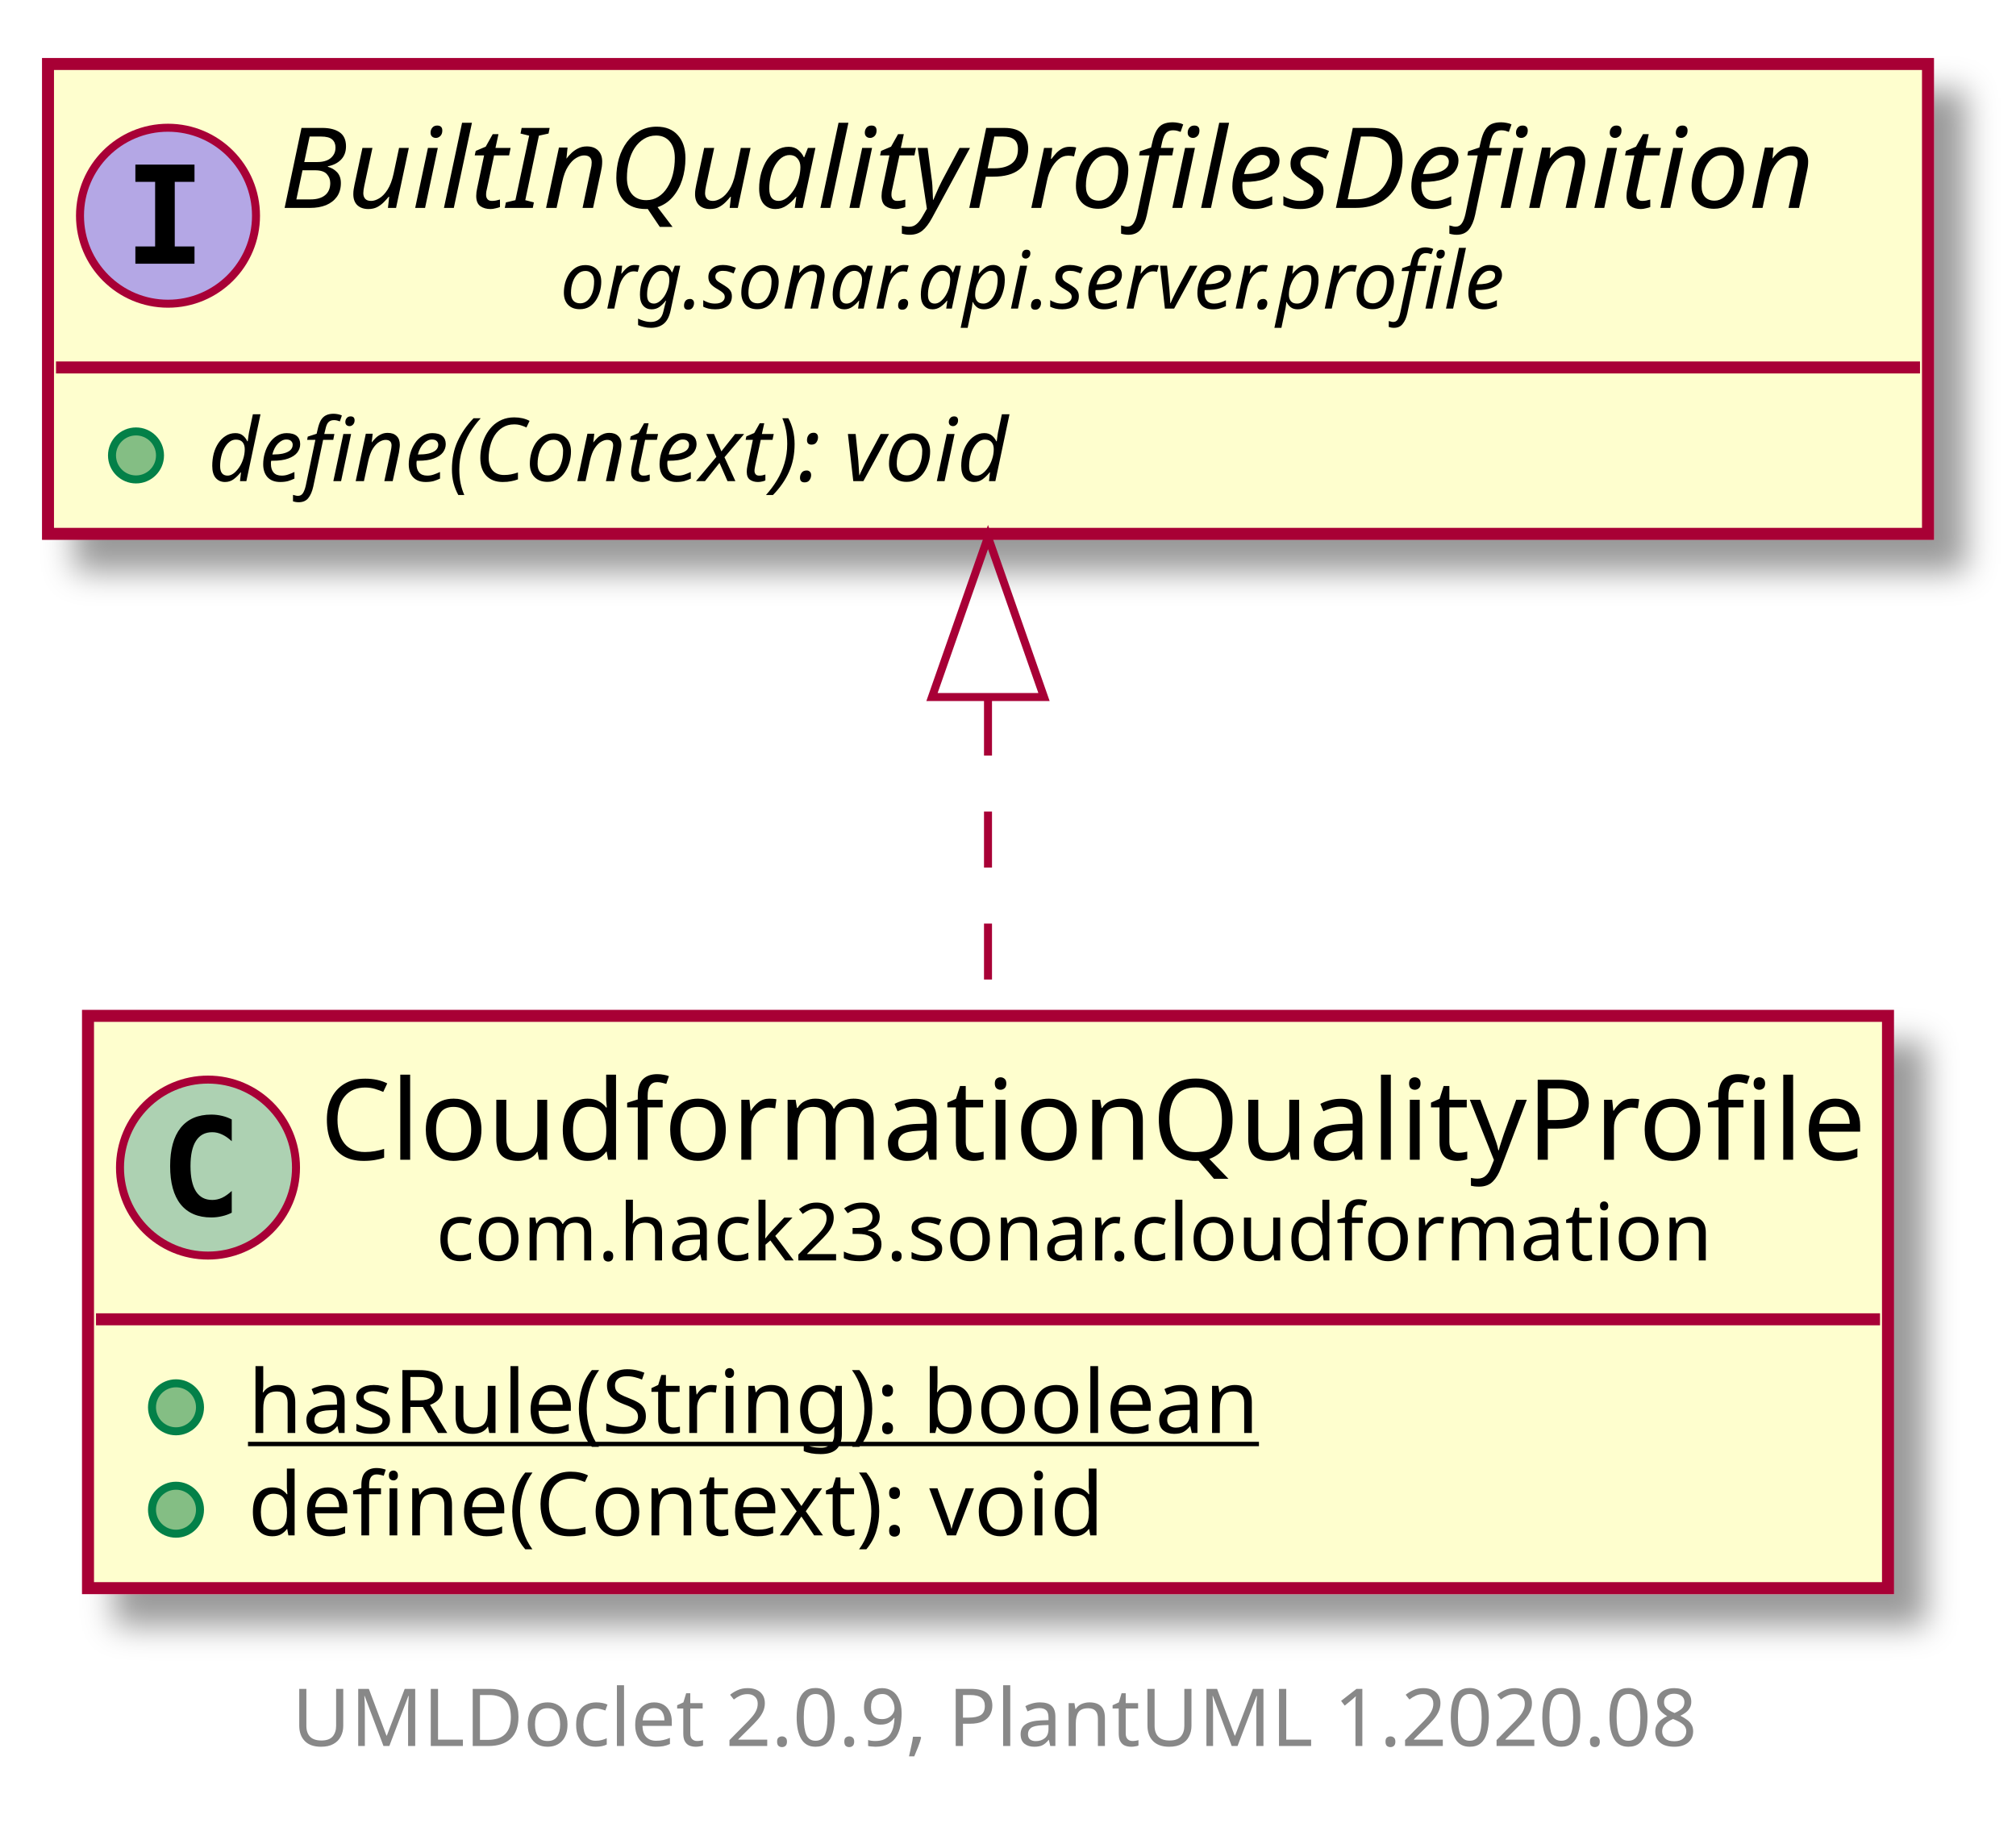
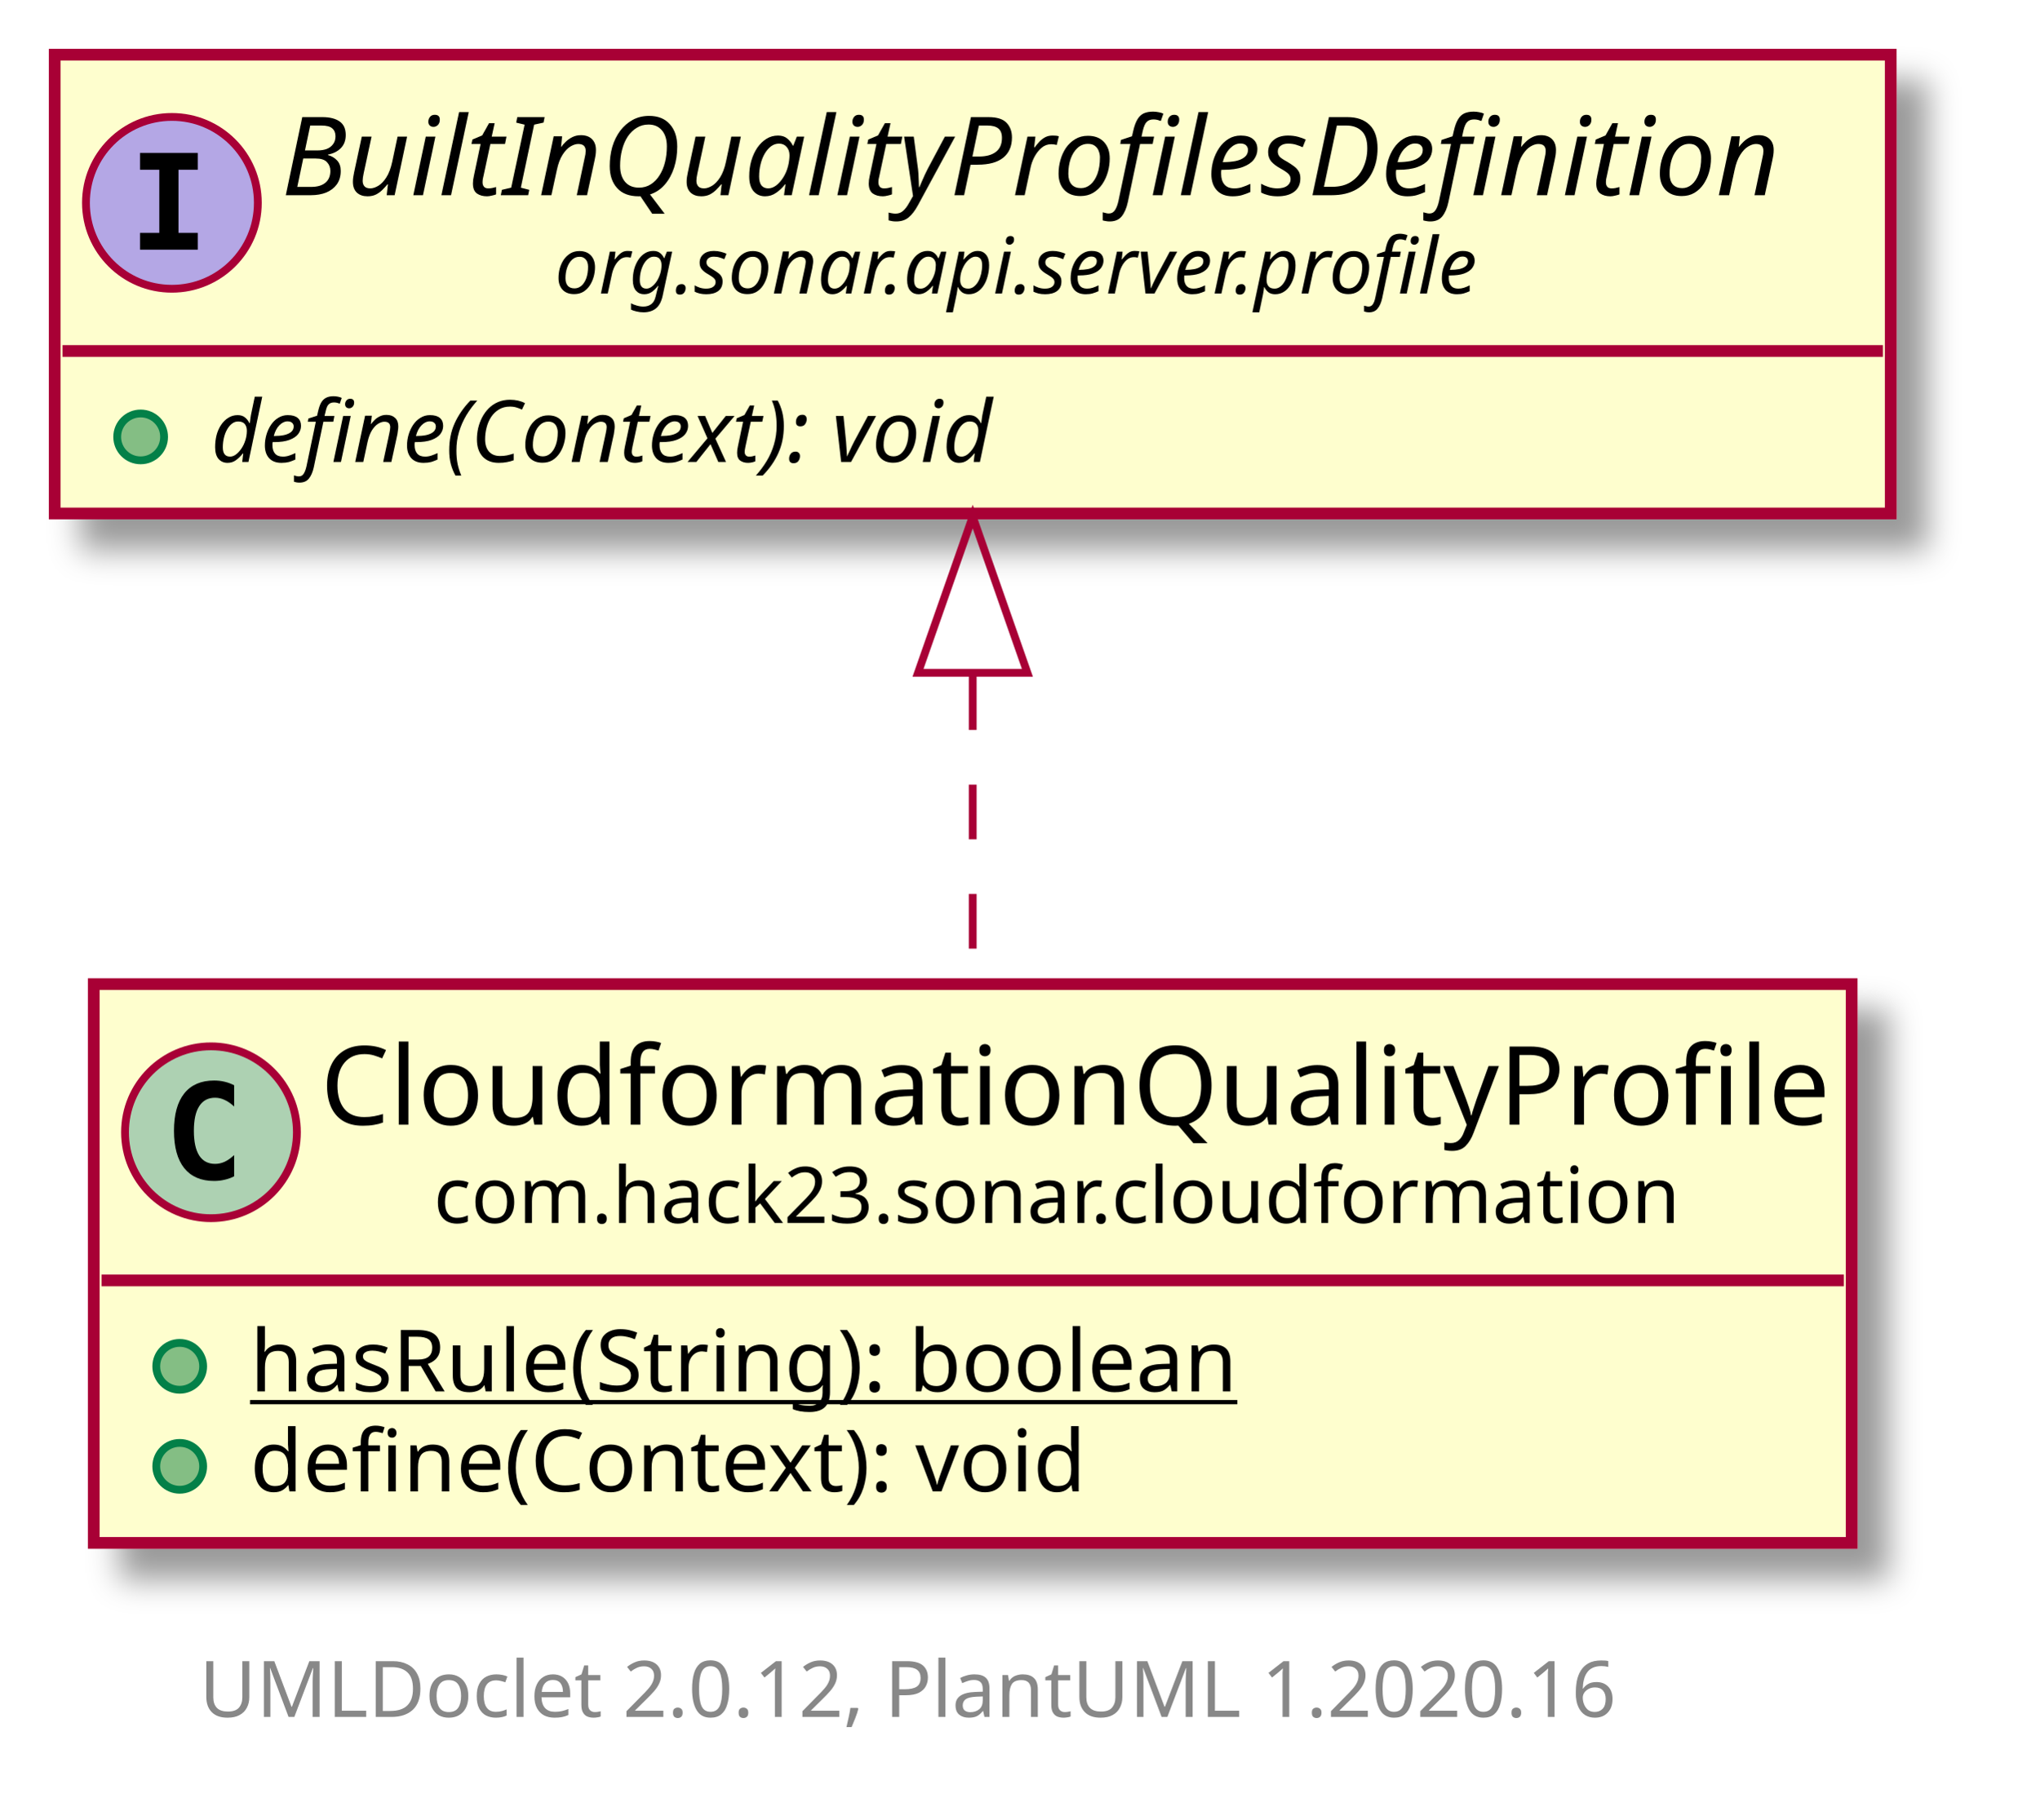
- <svg xmlns="http://www.w3.org/2000/svg" xmlns:xlink="http://www.w3.org/1999/xlink" contentScriptType="application/ecmascript" contentStyleType="text/css" height="231px" preserveAspectRatio="none" style="width:252px;height:231px;" version="1.1" viewBox="0 0 252 231" width="252px" zoomAndPan="magnify">
+ <svg xmlns="http://www.w3.org/2000/svg" xmlns:xlink="http://www.w3.org/1999/xlink" contentScriptType="application/ecmascript" contentStyleType="text/css" height="233px" preserveAspectRatio="none" style="width:261px;height:233px;" version="1.1" viewBox="0 0 261 233" width="261px" zoomAndPan="magnify">
  <defs>
-     <filter height="300%" id="f78xnlovem7ju" width="300%" x="-1" y="-1">
+     <filter height="300%" id="f1lkq259ok5zz3" width="300%" x="-1" y="-1">
      <feGaussianBlur result="blurOut" stdDeviation="2.0" />
      <feColorMatrix in="blurOut" result="blurOut2" type="matrix" values="0 0 0 0 0 0 0 0 0 0 0 0 0 0 0 0 0 0 .4 0" />
      <feOffset dx="4.0" dy="4.0" in="blurOut2" result="blurOut3" />
      <feBlend in="SourceGraphic" in2="blurOut3" mode="normal" />
    </filter>
  </defs>
  <g>
    <a href="CloudformationQualityProfile.html" target="_top" title="CloudformationQualityProfile.html" xlink:actuate="onRequest" xlink:href="CloudformationQualityProfile.html" xlink:show="new" xlink:title="CloudformationQualityProfile.html" xlink:type="simple">
-       <rect fill="#FEFECE" filter="url(#f78xnlovem7ju)" height="71.547" id="com.hack23.sonar.cloudformation.CloudformationQualityProfile" style="stroke: #A80036; stroke-width: 1.5;" width="225" x="11" y="127" />
-       <ellipse cx="26" cy="145.969" fill="#ADD1B2" rx="11" ry="11" style="stroke: #A80036; stroke-width: 1.0;" />
-       <path d="M28.969,151.609 Q28.391,151.906 27.75,152.047 Q27.109,152.203 26.406,152.203 Q23.906,152.203 22.578,150.562 Q21.266,148.906 21.266,145.781 Q21.266,142.656 22.578,141 Q23.906,139.344 26.406,139.344 Q27.109,139.344 27.75,139.5 Q28.406,139.656 28.969,139.953 L28.969,142.672 Q28.344,142.094 27.75,141.828 Q27.156,141.547 26.531,141.547 Q25.188,141.547 24.5,142.625 Q23.812,143.688 23.812,145.781 Q23.812,147.875 24.5,148.953 Q25.188,150.016 26.531,150.016 Q27.156,150.016 27.75,149.75 Q28.344,149.469 28.969,148.891 L28.969,151.609 Z " />
-       <text fill="#000000" font-family="sans-serif" font-size="14" lengthAdjust="spacingAndGlyphs" textLength="193" x="40" y="144.995">CloudformationQualityProfile</text>
-       <text fill="#000000" font-family="sans-serif" font-size="10" lengthAdjust="spacingAndGlyphs" textLength="164" x="54.5" y="157.579">com.hack23.sonar.cloudformation</text>
-       <line style="stroke: #A80036; stroke-width: 1.5;" x1="12" x2="235" y1="164.938" y2="164.938" />
-       <ellipse cx="22" cy="175.938" fill="#84BE84" rx="3" ry="3" style="stroke: #038048; stroke-width: 1.0;" />
-       <text fill="#000000" font-family="sans-serif" font-size="11" lengthAdjust="spacingAndGlyphs" text-decoration="underline" textLength="140" x="31" y="179.148">hasRule(String): boolean</text>
-       <ellipse cx="22" cy="188.742" fill="#84BE84" rx="3" ry="3" style="stroke: #038048; stroke-width: 1.0;" />
-       <text fill="#000000" font-family="sans-serif" font-size="11" lengthAdjust="spacingAndGlyphs" textLength="117" x="31" y="191.953">define(Context): void</text>
+       <rect codeLine="5" fill="#FEFECE" filter="url(#f1lkq259ok5zz3)" height="71.547" id="com.hack23.sonar.cloudformation.CloudformationQualityProfile" style="stroke: #A80036; stroke-width: 1.5;" width="225" x="12" y="126" />
+       <ellipse cx="27" cy="144.969" fill="#ADD1B2" rx="11" ry="11" style="stroke: #A80036; stroke-width: 1.0;" />
+       <path d="M29.969,150.609 Q29.391,150.906 28.75,151.047 Q28.109,151.203 27.406,151.203 Q24.906,151.203 23.578,149.562 Q22.266,147.906 22.266,144.781 Q22.266,141.656 23.578,140 Q24.906,138.344 27.406,138.344 Q28.109,138.344 28.75,138.5 Q29.406,138.656 29.969,138.953 L29.969,141.672 Q29.344,141.094 28.75,140.828 Q28.156,140.547 27.531,140.547 Q26.188,140.547 25.5,141.625 Q24.812,142.688 24.812,144.781 Q24.812,146.875 25.5,147.953 Q26.188,149.016 27.531,149.016 Q28.156,149.016 28.75,148.75 Q29.344,148.469 29.969,147.891 L29.969,150.609 Z " />
+       <text fill="#000000" font-family="sans-serif" font-size="14" lengthAdjust="spacingAndGlyphs" textLength="193" x="41" y="143.995">CloudformationQualityProfile</text>
+       <text fill="#000000" font-family="sans-serif" font-size="10" lengthAdjust="spacingAndGlyphs" textLength="164" x="55.5" y="156.579">com.hack23.sonar.cloudformation</text>
+       <line style="stroke: #A80036; stroke-width: 1.5;" x1="13" x2="236" y1="163.938" y2="163.938" />
+       <ellipse cx="23" cy="174.938" fill="#84BE84" rx="3" ry="3" style="stroke: #038048; stroke-width: 1.0;" />
+       <text fill="#000000" font-family="sans-serif" font-size="11" lengthAdjust="spacingAndGlyphs" text-decoration="underline" textLength="140" x="32" y="178.148">hasRule(String): boolean</text>
+       <ellipse cx="23" cy="187.742" fill="#84BE84" rx="3" ry="3" style="stroke: #038048; stroke-width: 1.0;" />
+       <text fill="#000000" font-family="sans-serif" font-size="11" lengthAdjust="spacingAndGlyphs" textLength="117" x="32" y="190.953">define(Context): void</text>
    </a>
-     <rect fill="#FEFECE" filter="url(#f78xnlovem7ju)" height="58.742" id="org.sonar.api.server.profile.BuiltInQualityProfilesDefinition" style="stroke: #A80036; stroke-width: 1.5;" width="235" x="6" y="8" />
-     <ellipse cx="21" cy="26.969" fill="#B4A7E5" rx="11" ry="11" style="stroke: #A80036; stroke-width: 1.0;" />
-     <path d="M16.922,22.734 L16.922,20.578 L24.312,20.578 L24.312,22.734 L21.844,22.734 L21.844,30.812 L24.312,30.812 L24.312,32.969 L16.922,32.969 L16.922,30.812 L19.391,30.812 L19.391,22.734 L16.922,22.734 Z " />
-     <text fill="#000000" font-family="sans-serif" font-size="14" font-style="italic" lengthAdjust="spacingAndGlyphs" textLength="203" x="35" y="25.995">BuiltInQualityProfilesDefinition</text>
-     <text fill="#000000" font-family="sans-serif" font-size="10" font-style="italic" lengthAdjust="spacingAndGlyphs" textLength="133" x="70" y="38.579">org.sonar.api.server.profile</text>
-     <line style="stroke: #A80036; stroke-width: 1.5;" x1="7" x2="240" y1="45.938" y2="45.938" />
-     <ellipse cx="17" cy="56.938" fill="#84BE84" rx="3" ry="3" style="stroke: #038048; stroke-width: 1.0;" />
-     <text fill="#000000" font-family="sans-serif" font-size="11" font-style="italic" lengthAdjust="spacingAndGlyphs" textLength="119" x="26" y="60.148">define(Context): void</text>
-     <path d="M123.5,87.46 C123.5,100.64 123.5,114.64 123.5,126.9 " fill="none" id="org.sonar.api.server.profile.BuiltInQualityProfilesDefinition&lt;-com.hack23.sonar.cloudformation.CloudformationQualityProfile" style="stroke: #A80036; stroke-width: 1.0; stroke-dasharray: 7.0,7.0;" />
-     <polygon fill="none" points="116.5,87.14,123.5,67.14,130.5,87.14,116.5,87.14" style="stroke: #A80036; stroke-width: 1.0;" />
-     <text fill="#888888" font-family="sans-serif" font-size="10" lengthAdjust="spacingAndGlyphs" textLength="186" x="36.5" y="218.282">UMLDoclet 2.0.9, PlantUML 1.2020.08</text>
+     <rect codeLine="10" fill="#FEFECE" filter="url(#f1lkq259ok5zz3)" height="58.742" id="org.sonar.api.server.profile.BuiltInQualityProfilesDefinition" style="stroke: #A80036; stroke-width: 1.5;" width="235" x="7" y="7" />
+     <ellipse cx="22" cy="25.969" fill="#B4A7E5" rx="11" ry="11" style="stroke: #A80036; stroke-width: 1.0;" />
+     <path d="M17.922,21.734 L17.922,19.578 L25.312,19.578 L25.312,21.734 L22.844,21.734 L22.844,29.812 L25.312,29.812 L25.312,31.969 L17.922,31.969 L17.922,29.812 L20.391,29.812 L20.391,21.734 L17.922,21.734 Z " />
+     <text fill="#000000" font-family="sans-serif" font-size="14" font-style="italic" lengthAdjust="spacingAndGlyphs" textLength="203" x="36" y="24.995">BuiltInQualityProfilesDefinition</text>
+     <text fill="#000000" font-family="sans-serif" font-size="10" font-style="italic" lengthAdjust="spacingAndGlyphs" textLength="133" x="71" y="37.579">org.sonar.api.server.profile</text>
+     <line style="stroke: #A80036; stroke-width: 1.5;" x1="8" x2="241" y1="44.938" y2="44.938" />
+     <ellipse cx="18" cy="55.938" fill="#84BE84" rx="3" ry="3" style="stroke: #038048; stroke-width: 1.0;" />
+     <text fill="#000000" font-family="sans-serif" font-size="11" font-style="italic" lengthAdjust="spacingAndGlyphs" textLength="119" x="27" y="59.148">define(Context): void</text>
+     <path codeLine="14" d="M124.5,86.46 C124.5,99.64 124.5,113.64 124.5,125.9 " fill="none" id="org.sonar.api.server.profile.BuiltInQualityProfilesDefinition-backto-com.hack23.sonar.cloudformation.CloudformationQualityProfile" style="stroke: #A80036; stroke-width: 1.0; stroke-dasharray: 7.0,7.0;" />
+     <polygon fill="none" points="117.5,86.14,124.5,66.14,131.5,86.14,117.5,86.14" style="stroke: #A80036; stroke-width: 1.0;" />
+     <text fill="#888888" font-family="sans-serif" font-size="10" lengthAdjust="spacingAndGlyphs" textLength="192" x="25.5" y="219.829">UMLDoclet 2.0.12, PlantUML 1.2020.16</text>
  </g>
</svg>
